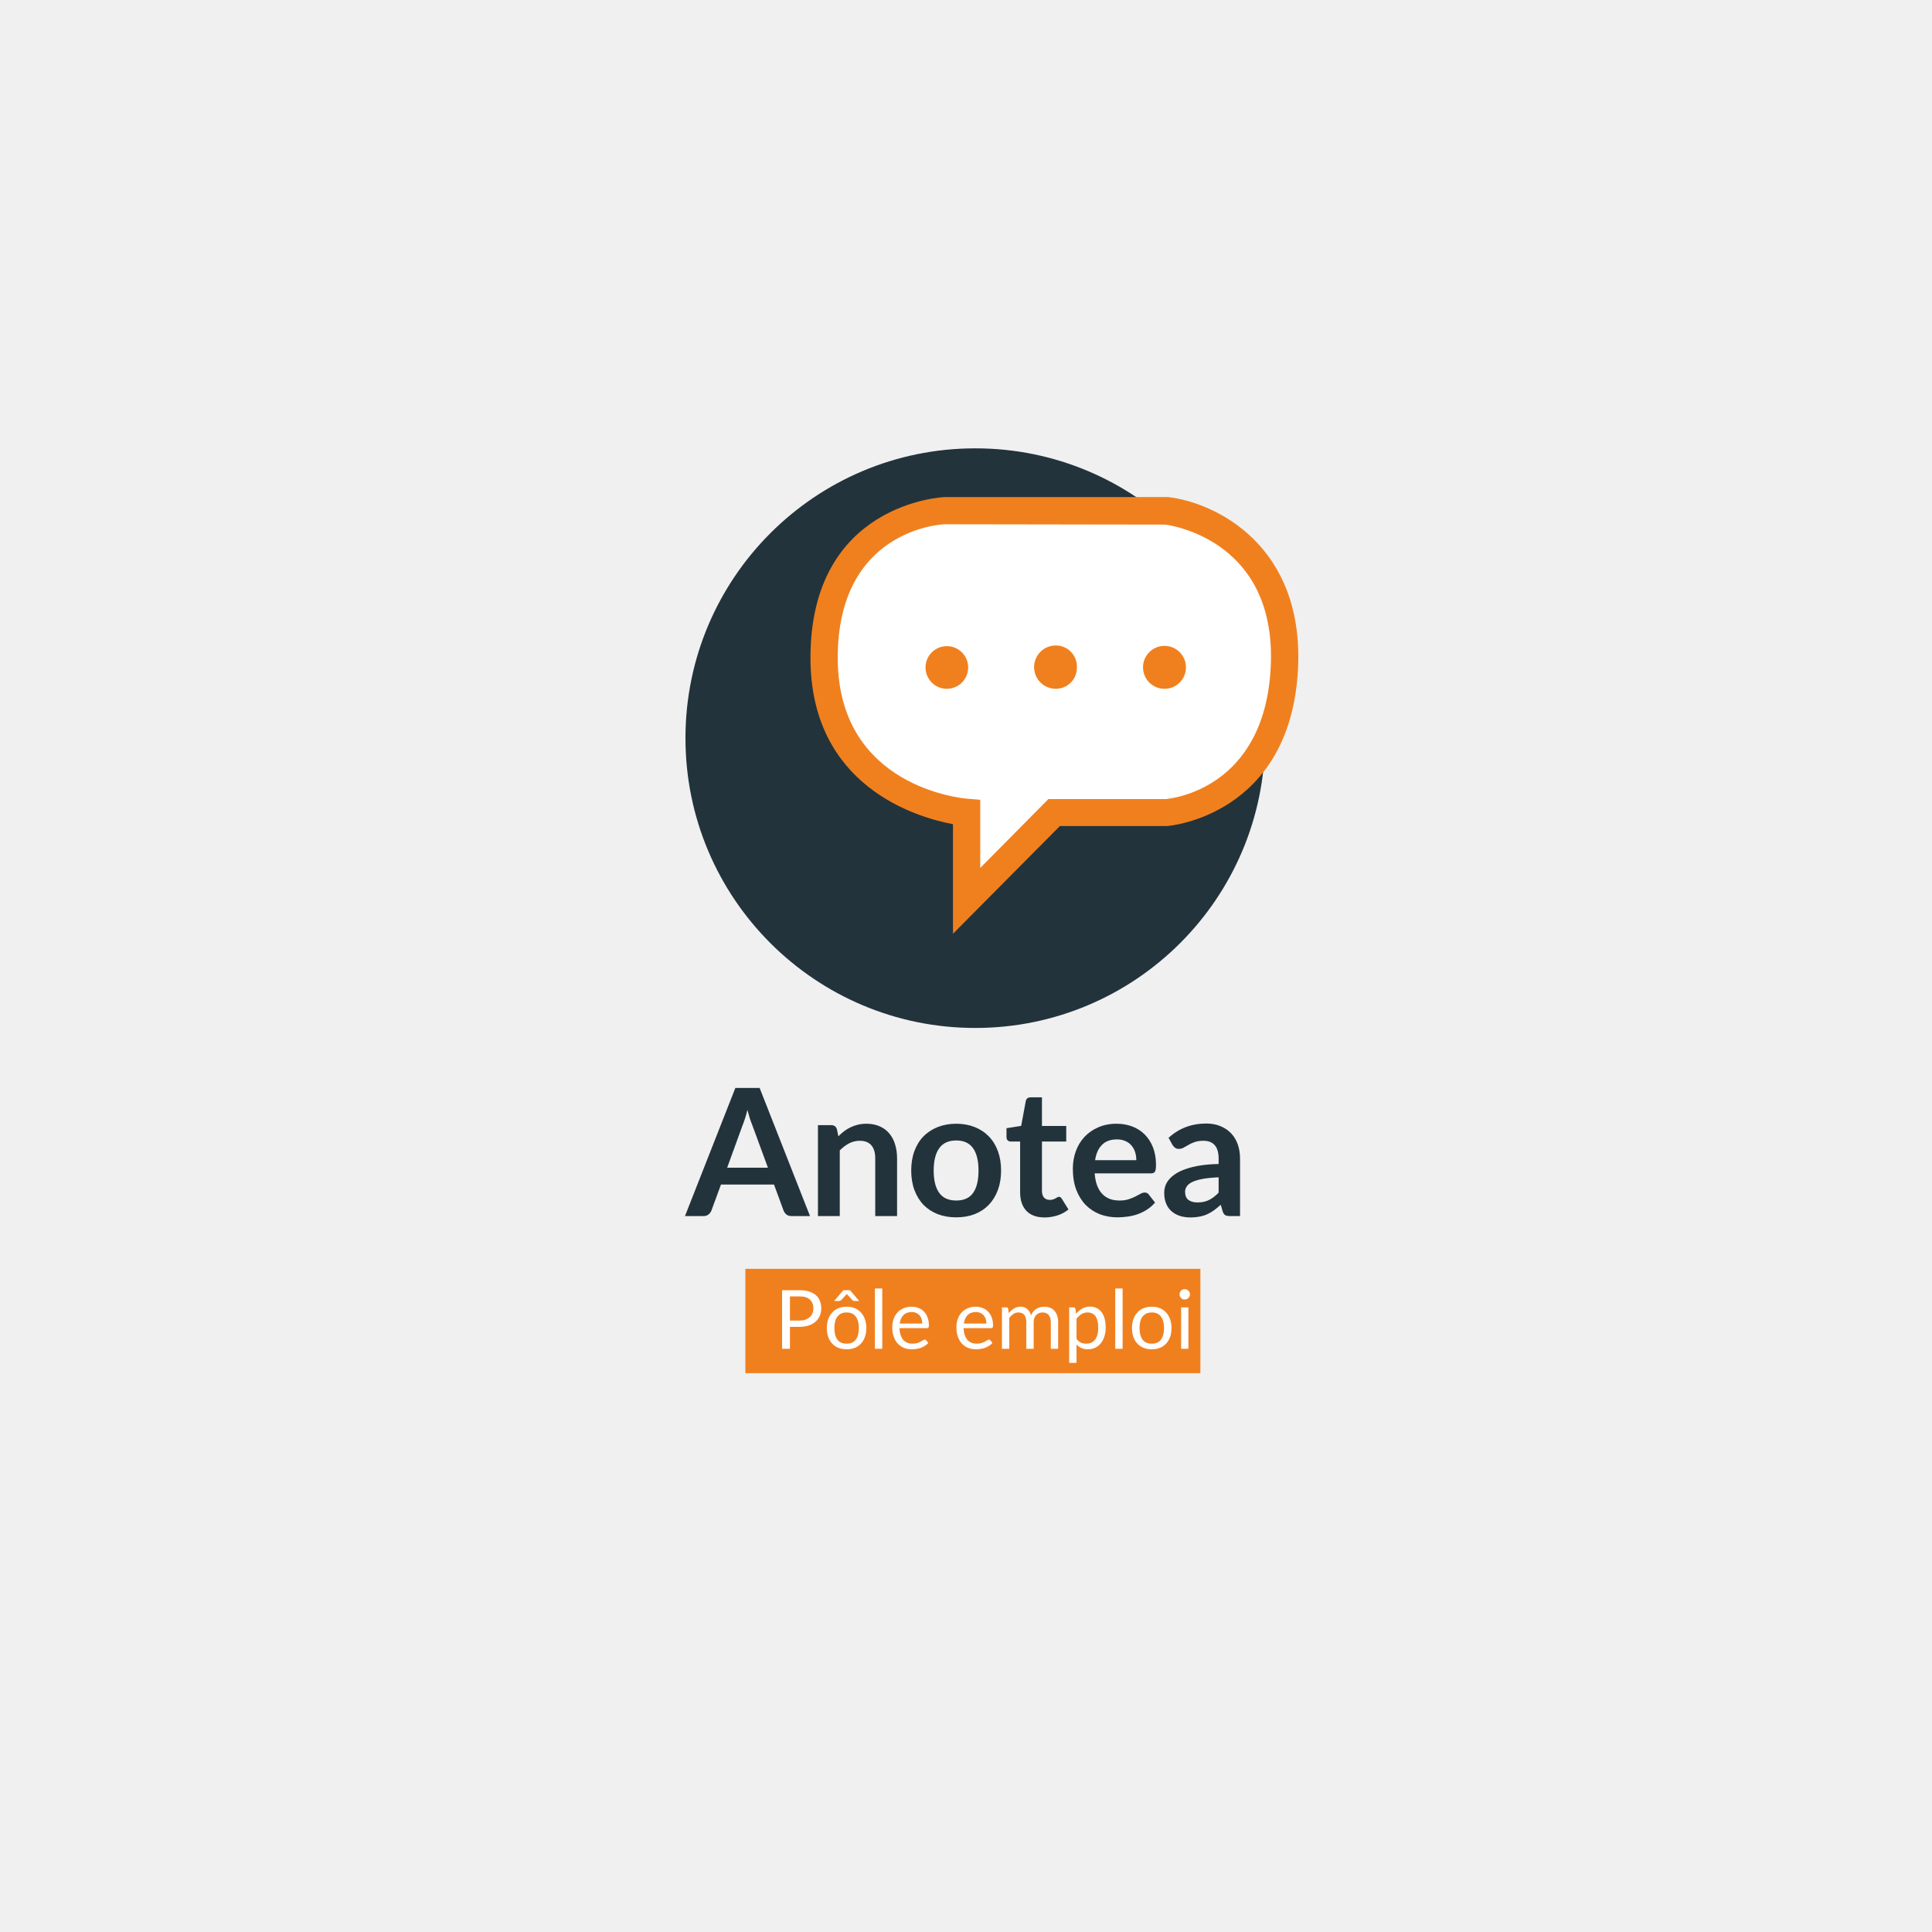
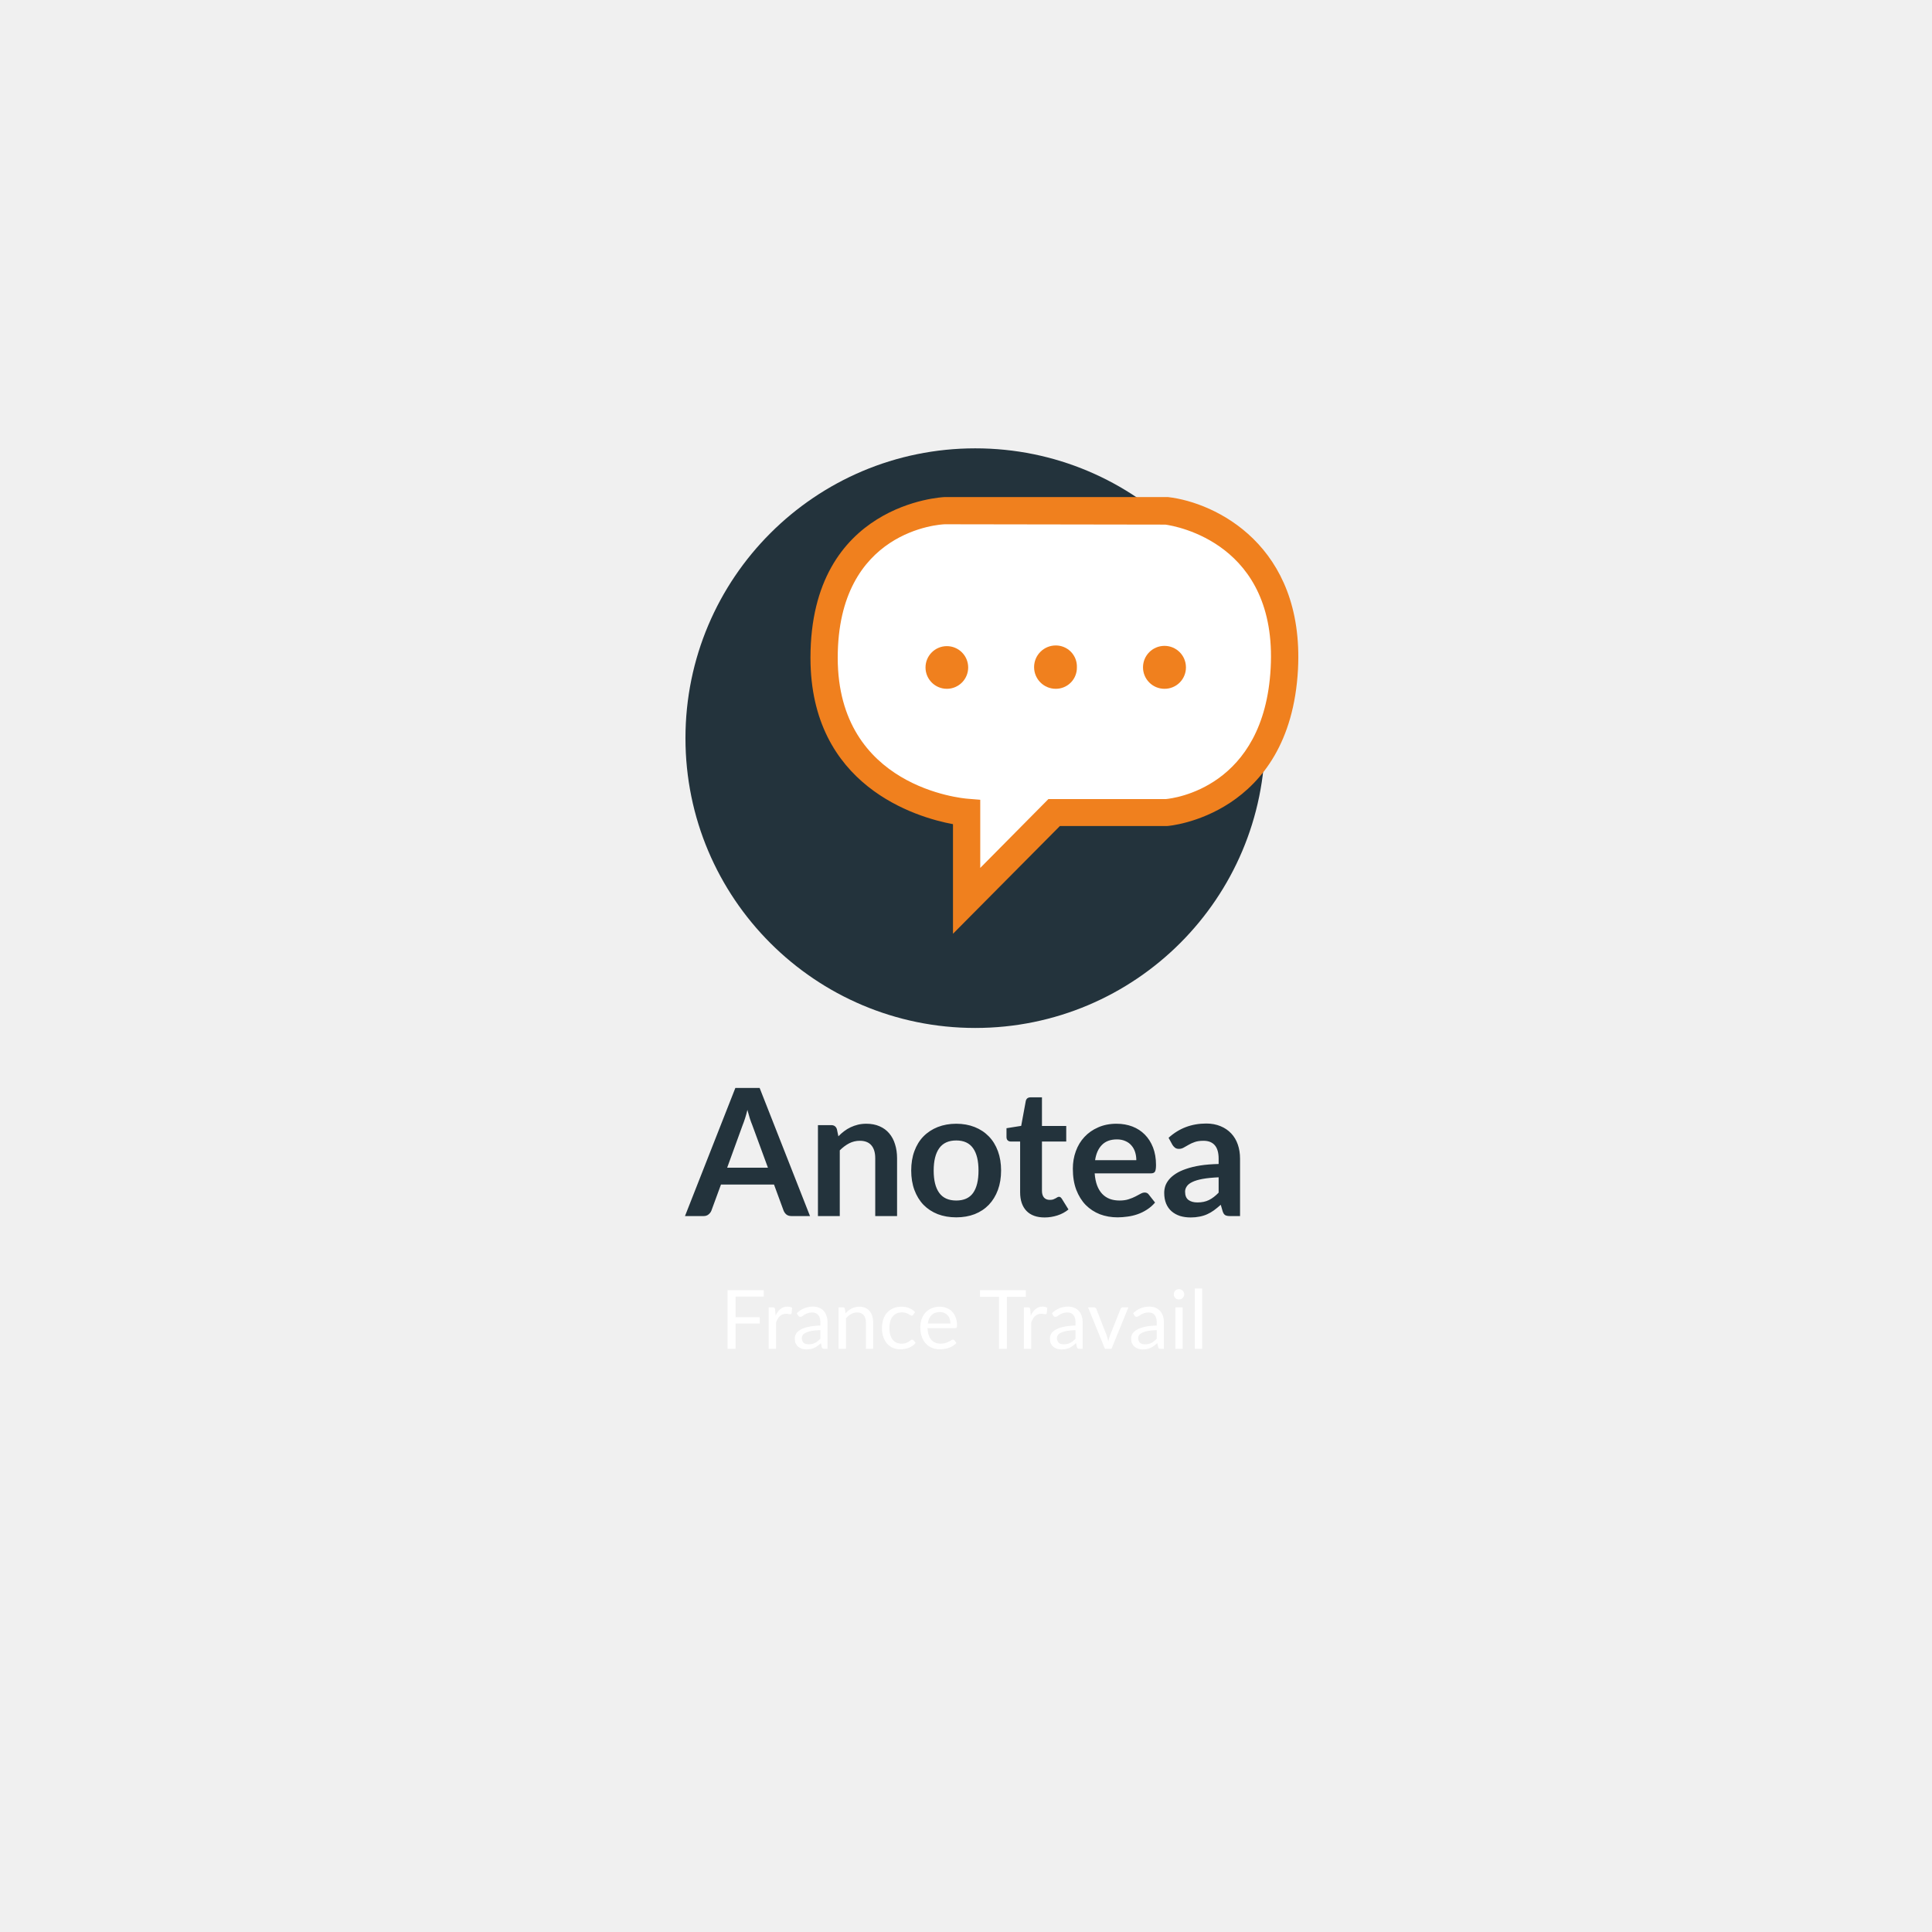
- <svg xmlns="http://www.w3.org/2000/svg" id="Calque_1" data-name="Calque 1" viewBox="0 0 283.46 283.46">
-   <defs>
-     <style>.cls-1{font-size:26px;font-family:Lato-Bold, Lato;font-weight:700;letter-spacing:-0.01em;}.cls-1,.cls-7{fill:#23333c;}.cls-2{fill:#f0801e;}.cls-3{font-size:12px;font-family:Lato-Regular, Lato;}.cls-3,.cls-8{fill:#fff;}.cls-4{letter-spacing:-0.01em;}.cls-5{letter-spacing:-0.01em;}.cls-6{letter-spacing:0em;}</style>
+ <svg xmlns="http://www.w3.org/2000/svg" id="Calque_1" data-name="Calque 1" viewBox="0 0 283.46 283.46" version="1.1">
+   <defs id="defs4">
+     <style id="style2">.cls-1{font-size:26px;font-family:Lato-Bold, Lato;font-weight:700;letter-spacing:-0.01em;}.cls-1,.cls-7{fill:#23333c;}.cls-2{fill:#f0801e;}.cls-3{font-size:12px;font-family:Lato-Regular, Lato;}.cls-3,.cls-8{fill:#fff;}.cls-4{letter-spacing:-0.01em;}.cls-5{letter-spacing:-0.01em;}.cls-6{letter-spacing:0em;}</style>
  </defs>
-   <text class="cls-1" transform="translate(100.64 178.42)">Anotea</text>
-   <rect class="cls-2" x="109.36" y="186.16" width="66.76" height="15.31" />
-   <text class="cls-3" transform="translate(113.65 197.89)">
-     <tspan class="cls-4">P</tspan>
-     <tspan x="7.16" y="0">ô</tspan>
-     <tspan class="cls-5" x="13.84" y="0">l</tspan>
-     <tspan class="cls-6" x="16.76" y="0">e emploi</tspan>
-   </text>
-   <path class="cls-7" d="M185.61,108.3a42.52,42.52,0,1,1-42.52-42.52,42.51,42.51,0,0,1,42.52,42.52" />
-   <path class="cls-8" d="M141.82,132.16v-13s-20.91-1.62-20.91-22.68,17.73-21.59,17.73-21.59h32.5S189.57,77,188.44,98.1c-1.07,20-17.3,21.1-17.3,21.1H154.68Z" />
-   <path class="cls-2" d="M139.82,137V120.92c-5.42-1-20.91-5.62-20.91-24.4,0-22.73,19.47-23.58,19.67-23.59h32.79c7,.8,20,7.11,19.07,25.26-1.15,21.55-19,23-19.17,23H155.51Zm-1.18-60.08c-.58,0-15.73.81-15.73,19.59,0,19,18.29,20.62,19.07,20.68l1.84.15v10l10-10.1h17.22c1.1-.1,14.45-1.65,15.39-19.21,1-18.3-13.91-20.85-15.44-21.06Z" />
-   <path class="cls-2" d="M158,97.9a3.09,3.09,0,0,0-3.1-3.2,3.18,3.18,0,0,0,0,6.36A3.09,3.09,0,0,0,158,97.9" />
-   <path class="cls-2" d="M142.05,97.9a3.13,3.13,0,1,0-3.11,3.16,3.13,3.13,0,0,0,3.11-3.16" />
-   <path class="cls-2" d="M174,97.9a3.15,3.15,0,1,0-3.15,3.16A3.13,3.13,0,0,0,174,97.9" />
+   <text class="cls-1" transform="translate(100.64 178.42)" id="text8">Anotea</text>
+   <g id="g202" transform="matrix(1.001728,0,0,1,-8.191035,0)">
+     <rect class="cls-2" x="110.582" y="186.16" width="76backend/src/http/site/static/images/logo.svg" height="15.31" id="rect10" style="stroke-width:1.162" />
+     <text class="cls-3" transform="translate(113.65,197.89)" id="text20">France Travail</text>
+   </g>
+   <path class="cls-7" d="M185.61,108.3a42.52,42.52,0,1,1-42.52-42.52,42.51,42.51,0,0,1,42.52,42.52" id="path22" />
+   <path class="cls-8" d="M141.82,132.16v-13s-20.91-1.62-20.91-22.68,17.73-21.59,17.73-21.59h32.5S189.57,77,188.44,98.1c-1.07,20-17.3,21.1-17.3,21.1H154.68Z" id="path24" />
+   <path class="cls-2" d="M139.82,137V120.92c-5.42-1-20.91-5.62-20.91-24.4,0-22.73,19.47-23.58,19.67-23.59h32.79c7,.8,20,7.11,19.07,25.26-1.15,21.55-19,23-19.17,23H155.51Zm-1.18-60.08c-.58,0-15.73.81-15.73,19.59,0,19,18.29,20.62,19.07,20.68l1.84.15v10l10-10.1h17.22c1.1-.1,14.45-1.65,15.39-19.21,1-18.3-13.91-20.85-15.44-21.06Z" id="path26" />
+   <path class="cls-2" d="M158,97.9a3.09,3.09,0,0,0-3.1-3.2,3.18,3.18,0,0,0,0,6.36A3.09,3.09,0,0,0,158,97.9" id="path28" />
+   <path class="cls-2" d="M142.05,97.9a3.13,3.13,0,1,0-3.11,3.16,3.13,3.13,0,0,0,3.11-3.16" id="path30" />
+   <path class="cls-2" d="M174,97.9a3.15,3.15,0,1,0-3.15,3.16A3.13,3.13,0,0,0,174,97.9" id="path32" />
</svg>
